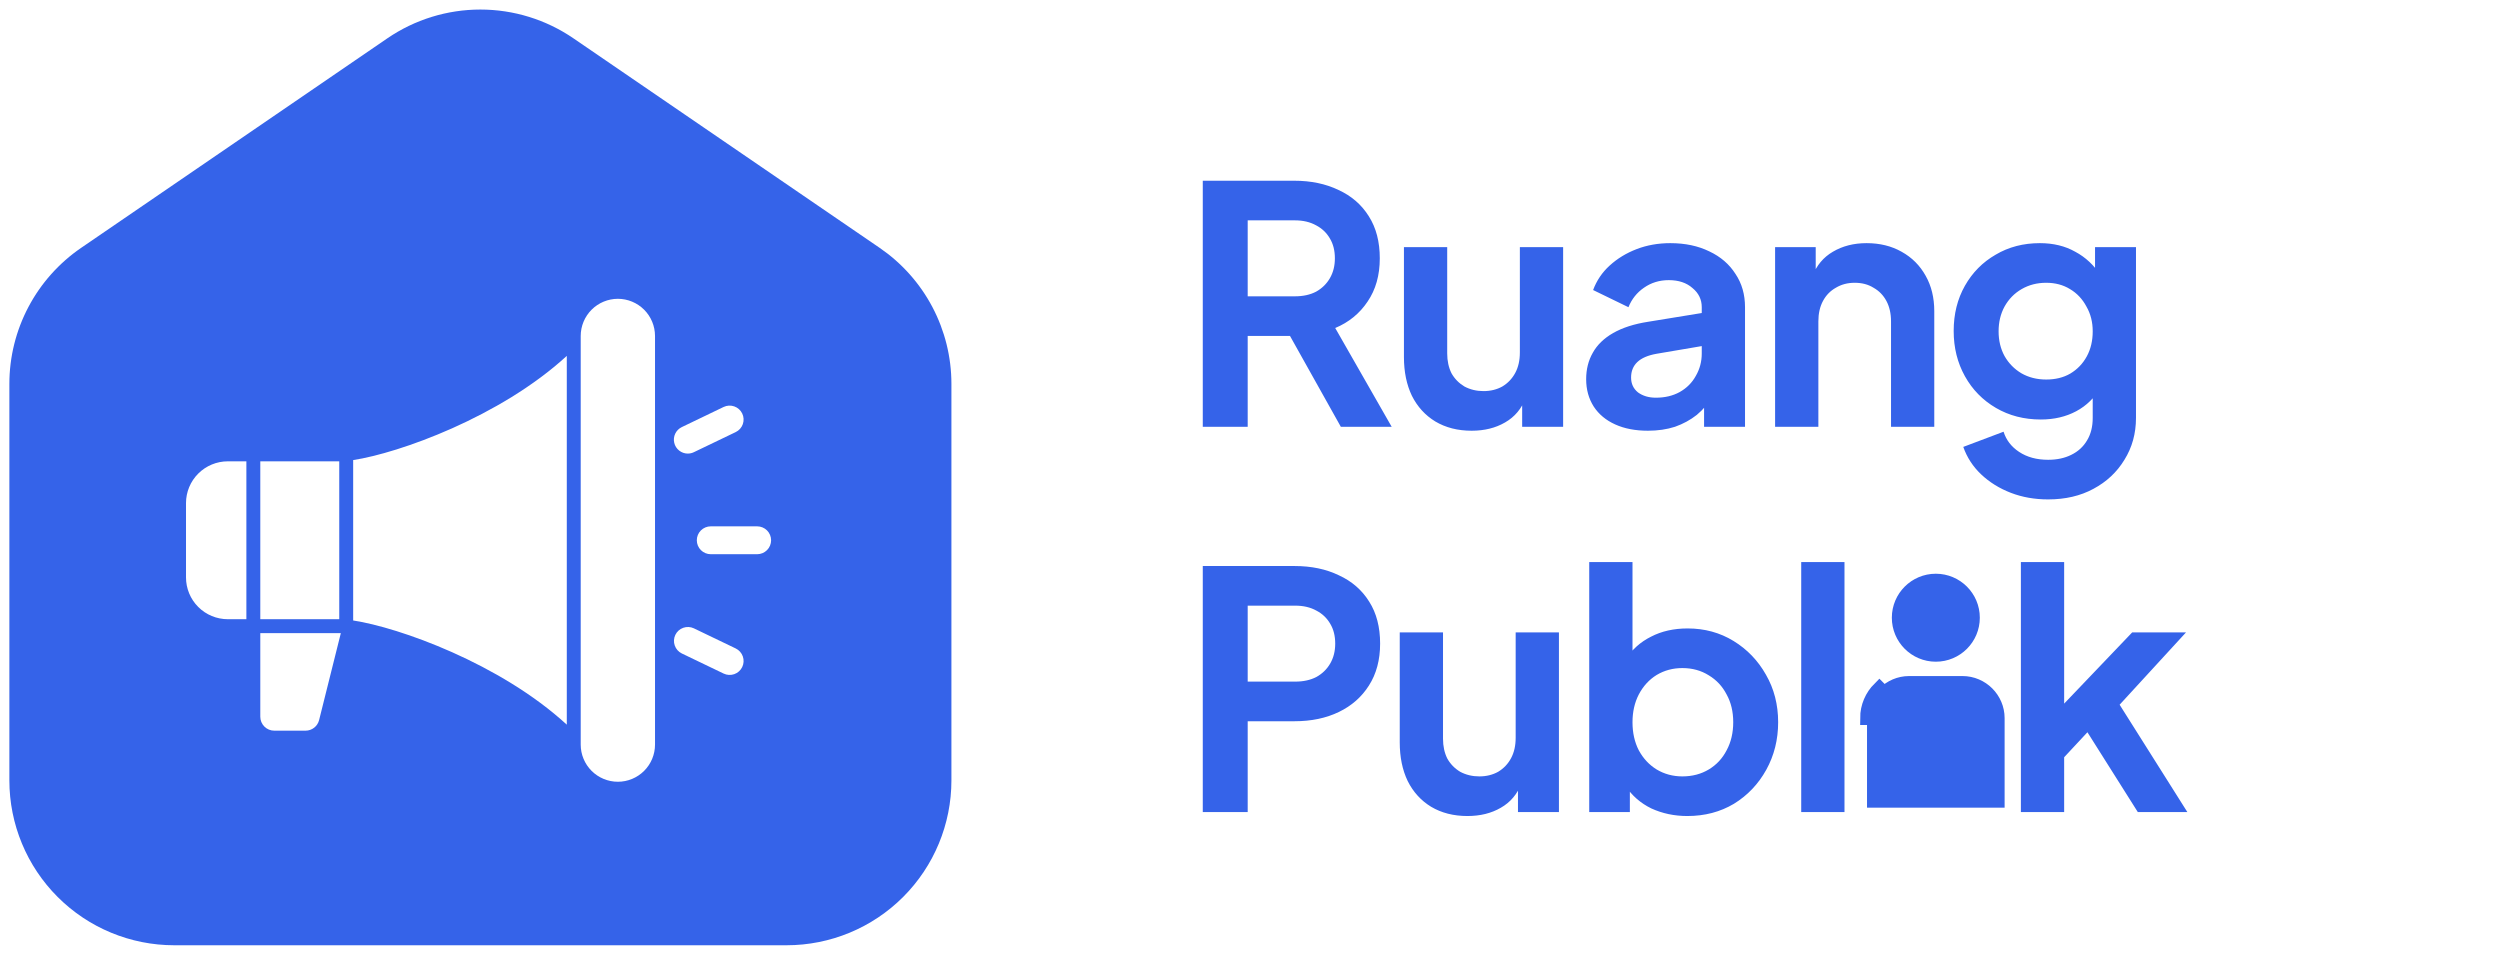
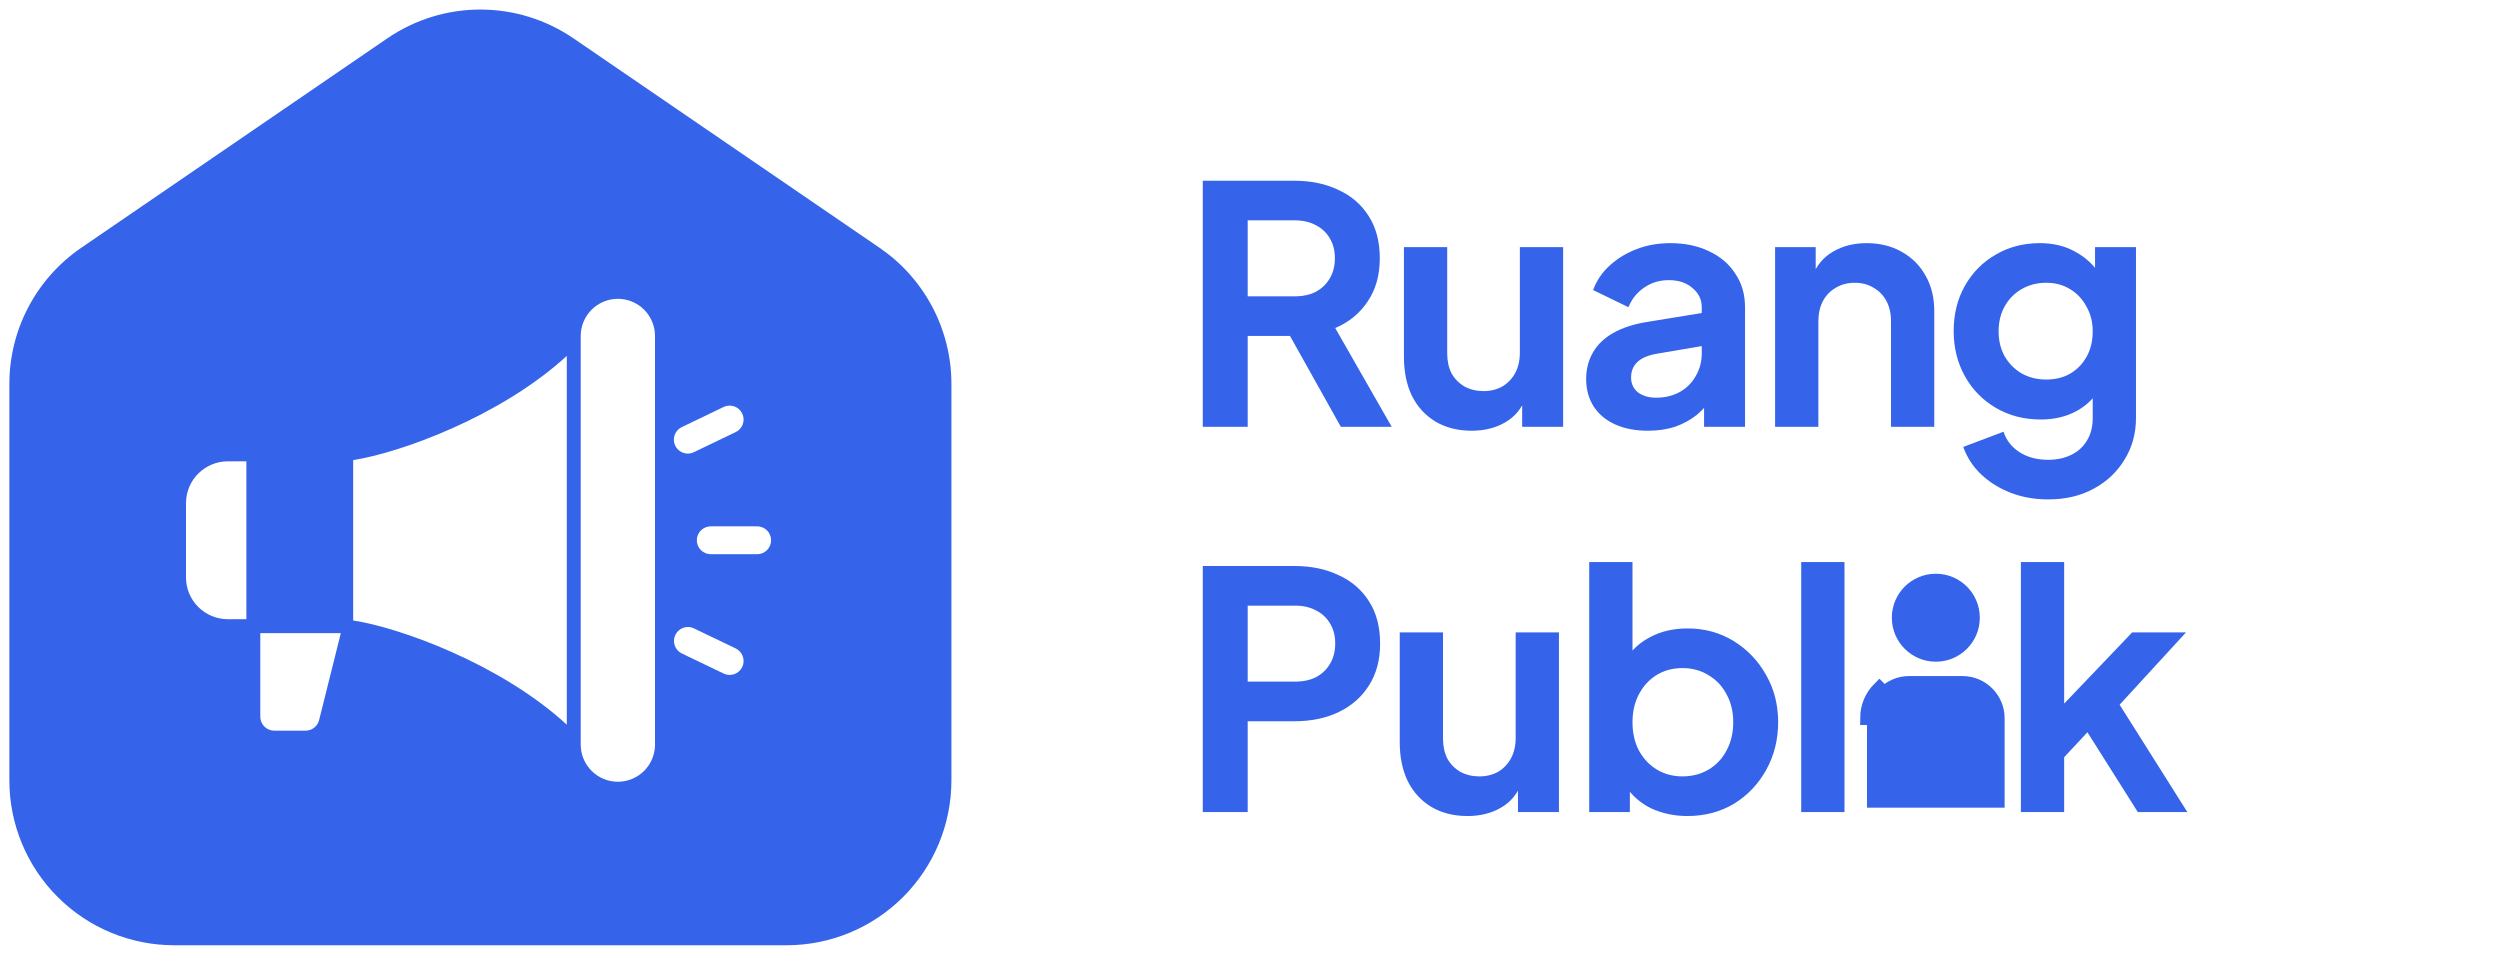
<svg xmlns="http://www.w3.org/2000/svg" width="127" height="49" viewBox="0 0 127 49" fill="none">
-   <path fill-rule="evenodd" clip-rule="evenodd" d="M24.404 0.485C22.717 0.485 21.069 0.995 19.676 1.948L4.122 12.591C2.999 13.36 2.079 14.391 1.444 15.595C0.808 16.799 0.476 18.14 0.476 19.502V39.645C0.476 41.866 1.358 43.996 2.929 45.566C4.499 47.137 6.629 48.019 8.851 48.019H39.957C42.179 48.019 44.309 47.137 45.879 45.566C47.45 43.996 48.332 41.866 48.332 39.645V19.502C48.332 18.14 48 16.799 47.364 15.595C46.729 14.391 45.809 13.36 44.686 12.591L29.132 1.948C27.739 0.995 26.091 0.485 24.404 0.485ZM13.431 36.91C13.298 36.778 13.223 36.598 13.223 36.41V32.164H17.314L16.21 36.582C16.172 36.735 16.083 36.871 15.959 36.968C15.834 37.065 15.681 37.118 15.523 37.118H13.931C13.743 37.118 13.563 37.043 13.431 36.91ZM28.793 36.813C25.408 33.706 20.273 31.875 17.941 31.52V23.372C20.273 23.016 25.408 21.185 28.793 18.079V36.813ZM30.054 15.732C30.408 15.379 30.887 15.18 31.388 15.179C31.888 15.18 32.368 15.379 32.721 15.732C33.075 16.086 33.274 16.566 33.275 17.066V37.825C33.275 38.326 33.076 38.806 32.722 39.16C32.368 39.514 31.888 39.713 31.388 39.713C30.887 39.713 30.407 39.514 30.053 39.16C29.699 38.806 29.5 38.326 29.5 37.825V17.066C29.501 16.566 29.7 16.086 30.054 15.732ZM17.234 23.435H13.223V31.456H17.234V23.435ZM9.449 29.333V25.558C9.449 24.996 9.673 24.456 10.071 24.058C10.469 23.66 11.009 23.436 11.572 23.435H12.516V31.456H11.572C11.009 31.455 10.469 31.232 10.071 30.834C9.673 30.436 9.449 29.896 9.449 29.333ZM36.106 26.738H38.465C38.652 26.738 38.832 26.813 38.965 26.945C39.098 27.078 39.172 27.258 39.172 27.446C39.172 27.633 39.098 27.814 38.965 27.946C38.832 28.079 38.652 28.154 38.465 28.154H36.106C35.918 28.154 35.738 28.079 35.605 27.946C35.472 27.814 35.398 27.633 35.398 27.446C35.398 27.258 35.472 27.078 35.605 26.945C35.738 26.813 35.918 26.738 36.106 26.738ZM35.247 22.972C35.152 23.018 35.047 23.042 34.941 23.042C34.781 23.043 34.625 22.988 34.5 22.888C34.374 22.788 34.286 22.649 34.251 22.492C34.215 22.336 34.233 22.172 34.303 22.027C34.373 21.883 34.49 21.766 34.634 21.697L36.76 20.674C36.929 20.593 37.124 20.582 37.301 20.645C37.478 20.707 37.623 20.837 37.705 21.006C37.786 21.175 37.797 21.369 37.735 21.547C37.673 21.724 37.543 21.869 37.374 21.95L35.247 22.972ZM35.248 31.919L37.374 32.941C37.543 33.023 37.673 33.168 37.735 33.345C37.797 33.522 37.786 33.717 37.705 33.886C37.623 34.055 37.478 34.185 37.301 34.247C37.124 34.309 36.929 34.298 36.76 34.217L34.634 33.195C34.466 33.113 34.338 32.967 34.277 32.791C34.215 32.614 34.226 32.421 34.307 32.252C34.388 32.084 34.533 31.954 34.709 31.892C34.885 31.829 35.079 31.839 35.248 31.919Z" fill="#3563E9" />
+   <path fillRule="evenodd" clipRule="evenodd" d="M24.404 0.485C22.717 0.485 21.069 0.995 19.676 1.948L4.122 12.591C2.999 13.36 2.079 14.391 1.444 15.595C0.808 16.799 0.476 18.14 0.476 19.502V39.645C0.476 41.866 1.358 43.996 2.929 45.566C4.499 47.137 6.629 48.019 8.851 48.019H39.957C42.179 48.019 44.309 47.137 45.879 45.566C47.45 43.996 48.332 41.866 48.332 39.645V19.502C48.332 18.14 48 16.799 47.364 15.595C46.729 14.391 45.809 13.36 44.686 12.591L29.132 1.948C27.739 0.995 26.091 0.485 24.404 0.485ZM13.431 36.91C13.298 36.778 13.223 36.598 13.223 36.41V32.164H17.314L16.21 36.582C16.172 36.735 16.083 36.871 15.959 36.968C15.834 37.065 15.681 37.118 15.523 37.118H13.931C13.743 37.118 13.563 37.043 13.431 36.91ZM28.793 36.813C25.408 33.706 20.273 31.875 17.941 31.52V23.372C20.273 23.016 25.408 21.185 28.793 18.079V36.813ZM30.054 15.732C30.408 15.379 30.887 15.18 31.388 15.179C31.888 15.18 32.368 15.379 32.721 15.732C33.075 16.086 33.274 16.566 33.275 17.066V37.825C33.275 38.326 33.076 38.806 32.722 39.16C32.368 39.514 31.888 39.713 31.388 39.713C30.887 39.713 30.407 39.514 30.053 39.16C29.699 38.806 29.5 38.326 29.5 37.825V17.066C29.501 16.566 29.7 16.086 30.054 15.732ZM17.234 23.435H13.223V31.456H17.234V23.435ZM9.449 29.333V25.558C9.449 24.996 9.673 24.456 10.071 24.058C10.469 23.66 11.009 23.436 11.572 23.435H12.516V31.456H11.572C11.009 31.455 10.469 31.232 10.071 30.834C9.673 30.436 9.449 29.896 9.449 29.333ZM36.106 26.738H38.465C38.652 26.738 38.832 26.813 38.965 26.945C39.098 27.078 39.172 27.258 39.172 27.446C39.172 27.633 39.098 27.814 38.965 27.946C38.832 28.079 38.652 28.154 38.465 28.154H36.106C35.918 28.154 35.738 28.079 35.605 27.946C35.472 27.814 35.398 27.633 35.398 27.446C35.398 27.258 35.472 27.078 35.605 26.945C35.738 26.813 35.918 26.738 36.106 26.738ZM35.247 22.972C35.152 23.018 35.047 23.042 34.941 23.042C34.781 23.043 34.625 22.988 34.5 22.888C34.374 22.788 34.286 22.649 34.251 22.492C34.215 22.336 34.233 22.172 34.303 22.027C34.373 21.883 34.49 21.766 34.634 21.697L36.76 20.674C36.929 20.593 37.124 20.582 37.301 20.645C37.478 20.707 37.623 20.837 37.705 21.006C37.786 21.175 37.797 21.369 37.735 21.547C37.673 21.724 37.543 21.869 37.374 21.95L35.247 22.972ZM35.248 31.919L37.374 32.941C37.543 33.023 37.673 33.168 37.735 33.345C37.797 33.522 37.786 33.717 37.705 33.886C37.623 34.055 37.478 34.185 37.301 34.247C37.124 34.309 36.929 34.298 36.76 34.217L34.634 33.195C34.466 33.113 34.338 32.967 34.277 32.791C34.215 32.614 34.226 32.421 34.307 32.252C34.388 32.084 34.533 31.954 34.709 31.892C34.885 31.829 35.079 31.839 35.248 31.919Z" fill="#3563E9" />
  <path d="M61.101 21.68V9.181H65.748C66.598 9.181 67.348 9.338 67.996 9.651C68.656 9.953 69.171 10.4 69.54 10.993C69.909 11.574 70.093 12.285 70.093 13.123C70.093 13.985 69.886 14.717 69.473 15.321C69.07 15.925 68.522 16.373 67.829 16.663L70.697 21.68H68.114L65.044 16.194L66.52 17.066H63.383V21.68H61.101ZM63.383 15.053H65.782C66.196 15.053 66.553 14.975 66.856 14.818C67.157 14.65 67.392 14.421 67.56 14.13C67.728 13.839 67.812 13.504 67.812 13.123C67.812 12.732 67.728 12.396 67.56 12.117C67.392 11.826 67.157 11.602 66.856 11.446C66.553 11.278 66.196 11.194 65.782 11.194H63.383V15.053ZM74.76 21.881C74.055 21.881 73.44 21.724 72.914 21.411C72.4 21.098 72.003 20.662 71.723 20.103C71.455 19.543 71.32 18.889 71.32 18.14V12.553H73.518V17.955C73.518 18.335 73.591 18.671 73.736 18.962C73.893 19.241 74.111 19.465 74.391 19.633C74.681 19.789 75.006 19.868 75.364 19.868C75.721 19.868 76.04 19.789 76.32 19.633C76.599 19.465 76.817 19.236 76.974 18.945C77.131 18.654 77.209 18.308 77.209 17.905V12.553H79.407V21.68H77.326V19.884L77.511 20.203C77.298 20.762 76.946 21.182 76.454 21.462C75.973 21.741 75.408 21.881 74.76 21.881ZM83.715 21.881C83.077 21.881 82.523 21.775 82.054 21.562C81.584 21.35 81.22 21.048 80.963 20.656C80.706 20.254 80.577 19.789 80.577 19.264C80.577 18.761 80.689 18.313 80.913 17.922C81.136 17.519 81.483 17.183 81.953 16.915C82.423 16.647 83.016 16.456 83.731 16.345L86.718 15.858V17.536L84.151 17.972C83.715 18.05 83.39 18.19 83.178 18.391C82.965 18.593 82.859 18.855 82.859 19.18C82.859 19.493 82.976 19.745 83.211 19.935C83.457 20.114 83.759 20.203 84.117 20.203C84.576 20.203 84.978 20.108 85.325 19.918C85.683 19.717 85.957 19.443 86.147 19.096C86.349 18.749 86.449 18.369 86.449 17.955V15.606C86.449 15.215 86.293 14.891 85.979 14.633C85.677 14.365 85.275 14.231 84.772 14.231C84.302 14.231 83.882 14.359 83.513 14.617C83.155 14.863 82.892 15.193 82.725 15.606L80.93 14.734C81.109 14.253 81.388 13.839 81.768 13.493C82.16 13.135 82.618 12.855 83.144 12.654C83.67 12.452 84.24 12.352 84.855 12.352C85.605 12.352 86.265 12.492 86.835 12.771C87.405 13.04 87.847 13.42 88.16 13.912C88.485 14.393 88.647 14.958 88.647 15.606V21.68H86.567V20.119L87.036 20.086C86.801 20.477 86.522 20.807 86.198 21.076C85.873 21.333 85.504 21.534 85.09 21.68C84.676 21.814 84.218 21.881 83.715 21.881ZM90.175 21.68V12.553H92.238V14.348L92.071 14.029C92.283 13.481 92.63 13.068 93.111 12.788C93.603 12.497 94.173 12.352 94.822 12.352C95.493 12.352 96.086 12.497 96.6 12.788C97.126 13.079 97.534 13.487 97.825 14.013C98.116 14.527 98.261 15.126 98.261 15.808V21.68H96.064V16.328C96.064 15.925 95.985 15.579 95.829 15.288C95.672 14.997 95.454 14.773 95.174 14.617C94.906 14.449 94.587 14.365 94.218 14.365C93.86 14.365 93.541 14.449 93.262 14.617C92.982 14.773 92.764 14.997 92.608 15.288C92.451 15.579 92.373 15.925 92.373 16.328V21.68H90.175ZM104.045 25.37C103.363 25.37 102.731 25.259 102.15 25.035C101.568 24.811 101.065 24.498 100.64 24.096C100.226 23.704 99.924 23.24 99.734 22.703L101.781 21.931C101.915 22.356 102.178 22.697 102.569 22.955C102.972 23.223 103.464 23.357 104.045 23.357C104.493 23.357 104.884 23.273 105.22 23.106C105.566 22.938 105.835 22.692 106.025 22.367C106.215 22.054 106.31 21.674 106.31 21.227V19.146L106.73 19.65C106.417 20.198 105.997 20.611 105.471 20.891C104.946 21.171 104.347 21.311 103.676 21.311C102.826 21.311 102.066 21.115 101.395 20.723C100.724 20.332 100.198 19.795 99.818 19.113C99.437 18.43 99.247 17.664 99.247 16.814C99.247 15.953 99.437 15.187 99.818 14.516C100.198 13.845 100.718 13.319 101.378 12.939C102.038 12.547 102.787 12.352 103.626 12.352C104.308 12.352 104.907 12.497 105.421 12.788C105.947 13.068 106.383 13.476 106.73 14.013L106.428 14.566V12.553H108.508V21.227C108.508 22.021 108.312 22.731 107.921 23.357C107.541 23.984 107.015 24.476 106.344 24.834C105.684 25.192 104.918 25.37 104.045 25.37ZM103.945 19.28C104.414 19.28 104.823 19.18 105.169 18.979C105.527 18.766 105.807 18.475 106.008 18.106C106.21 17.737 106.31 17.312 106.31 16.831C106.31 16.361 106.204 15.942 105.991 15.573C105.79 15.193 105.511 14.896 105.153 14.684C104.806 14.471 104.403 14.365 103.945 14.365C103.486 14.365 103.072 14.471 102.703 14.684C102.334 14.896 102.043 15.193 101.831 15.573C101.63 15.942 101.529 16.361 101.529 16.831C101.529 17.301 101.63 17.72 101.831 18.089C102.043 18.459 102.329 18.749 102.686 18.962C103.056 19.174 103.475 19.28 103.945 19.28Z" fill="#3563E9" />
  <path d="M61.101 41.252V28.754H65.765C66.615 28.754 67.364 28.91 68.013 29.224C68.673 29.526 69.188 29.973 69.557 30.566C69.926 31.147 70.11 31.858 70.11 32.696C70.11 33.524 69.92 34.234 69.54 34.827C69.171 35.409 68.662 35.856 68.013 36.169C67.364 36.482 66.615 36.639 65.765 36.639H63.383V41.252H61.101ZM63.383 34.626H65.799C66.212 34.626 66.57 34.547 66.872 34.391C67.174 34.223 67.409 33.994 67.577 33.703C67.745 33.412 67.829 33.077 67.829 32.696C67.829 32.305 67.745 31.969 67.577 31.69C67.409 31.399 67.174 31.175 66.872 31.019C66.57 30.851 66.212 30.767 65.799 30.767H63.383V34.626ZM74.547 41.454C73.842 41.454 73.227 41.297 72.701 40.984C72.187 40.671 71.79 40.235 71.51 39.675C71.242 39.116 71.107 38.462 71.107 37.713V32.126H73.305V37.528C73.305 37.908 73.378 38.244 73.523 38.535C73.68 38.814 73.898 39.038 74.177 39.206C74.468 39.362 74.793 39.441 75.15 39.441C75.508 39.441 75.827 39.362 76.107 39.206C76.386 39.038 76.605 38.809 76.761 38.518C76.918 38.227 76.996 37.88 76.996 37.478V32.126H79.194V41.252H77.113V39.457L77.298 39.776C77.085 40.335 76.733 40.755 76.241 41.034C75.76 41.314 75.195 41.454 74.547 41.454ZM85.716 41.454C85.056 41.454 84.447 41.325 83.887 41.068C83.339 40.8 82.903 40.419 82.579 39.927L82.797 39.491V41.252H80.733V28.552H82.931V33.938L82.596 33.485C82.909 32.993 83.334 32.612 83.871 32.344C84.407 32.064 85.028 31.925 85.733 31.925C86.594 31.925 87.371 32.137 88.065 32.562C88.758 32.987 89.306 33.557 89.709 34.273C90.123 34.989 90.33 35.794 90.33 36.689C90.33 37.573 90.128 38.378 89.726 39.105C89.323 39.832 88.775 40.408 88.082 40.833C87.388 41.247 86.6 41.454 85.716 41.454ZM85.464 39.441C85.968 39.441 86.415 39.323 86.807 39.088C87.198 38.853 87.5 38.529 87.713 38.115C87.936 37.701 88.048 37.226 88.048 36.689C88.048 36.152 87.936 35.683 87.713 35.28C87.5 34.866 87.198 34.542 86.807 34.307C86.415 34.061 85.968 33.938 85.464 33.938C84.984 33.938 84.547 34.055 84.156 34.29C83.776 34.525 83.474 34.855 83.25 35.28C83.037 35.694 82.931 36.163 82.931 36.689C82.931 37.226 83.037 37.701 83.25 38.115C83.474 38.529 83.776 38.853 84.156 39.088C84.547 39.323 84.984 39.441 85.464 39.441ZM91.502 41.252V28.552H93.7V41.252H91.502ZM102.661 41.252V28.552H104.859V36.874L104.02 36.622L108.315 32.126H111.049L107.677 35.8L111.117 41.252H108.6L105.614 36.521L106.922 36.253L104.171 39.206L104.859 37.864V41.252H102.661Z" fill="#3563E9" />
  <path d="M95.194 36.481V40.679H101.485V36.481C101.485 35.991 101.285 35.545 100.96 35.219C100.634 34.894 100.187 34.693 99.697 34.693H96.982C96.492 34.693 96.045 34.894 95.72 35.219C95.72 35.219 95.72 35.219 95.72 35.219M95.194 36.481H94.845C94.845 35.894 95.085 35.36 95.473 34.972L95.72 35.219M95.194 36.481C95.194 35.991 95.395 35.545 95.72 35.219M95.194 36.481L95.72 35.219M97.007 30.047L97.007 30.047C97.348 29.706 97.819 29.495 98.34 29.495C98.86 29.495 99.331 29.706 99.673 30.047C100.014 30.389 100.225 30.859 100.225 31.38C100.225 31.901 100.014 32.371 99.673 32.713C99.331 33.054 98.86 33.265 98.34 33.265C97.819 33.265 97.348 33.054 97.007 32.713C96.666 32.371 96.455 31.901 96.455 31.38C96.455 30.859 96.665 30.389 97.007 30.047Z" fill="#3563E9" stroke="#3563E9" stroke-width="0.699" />
</svg>
